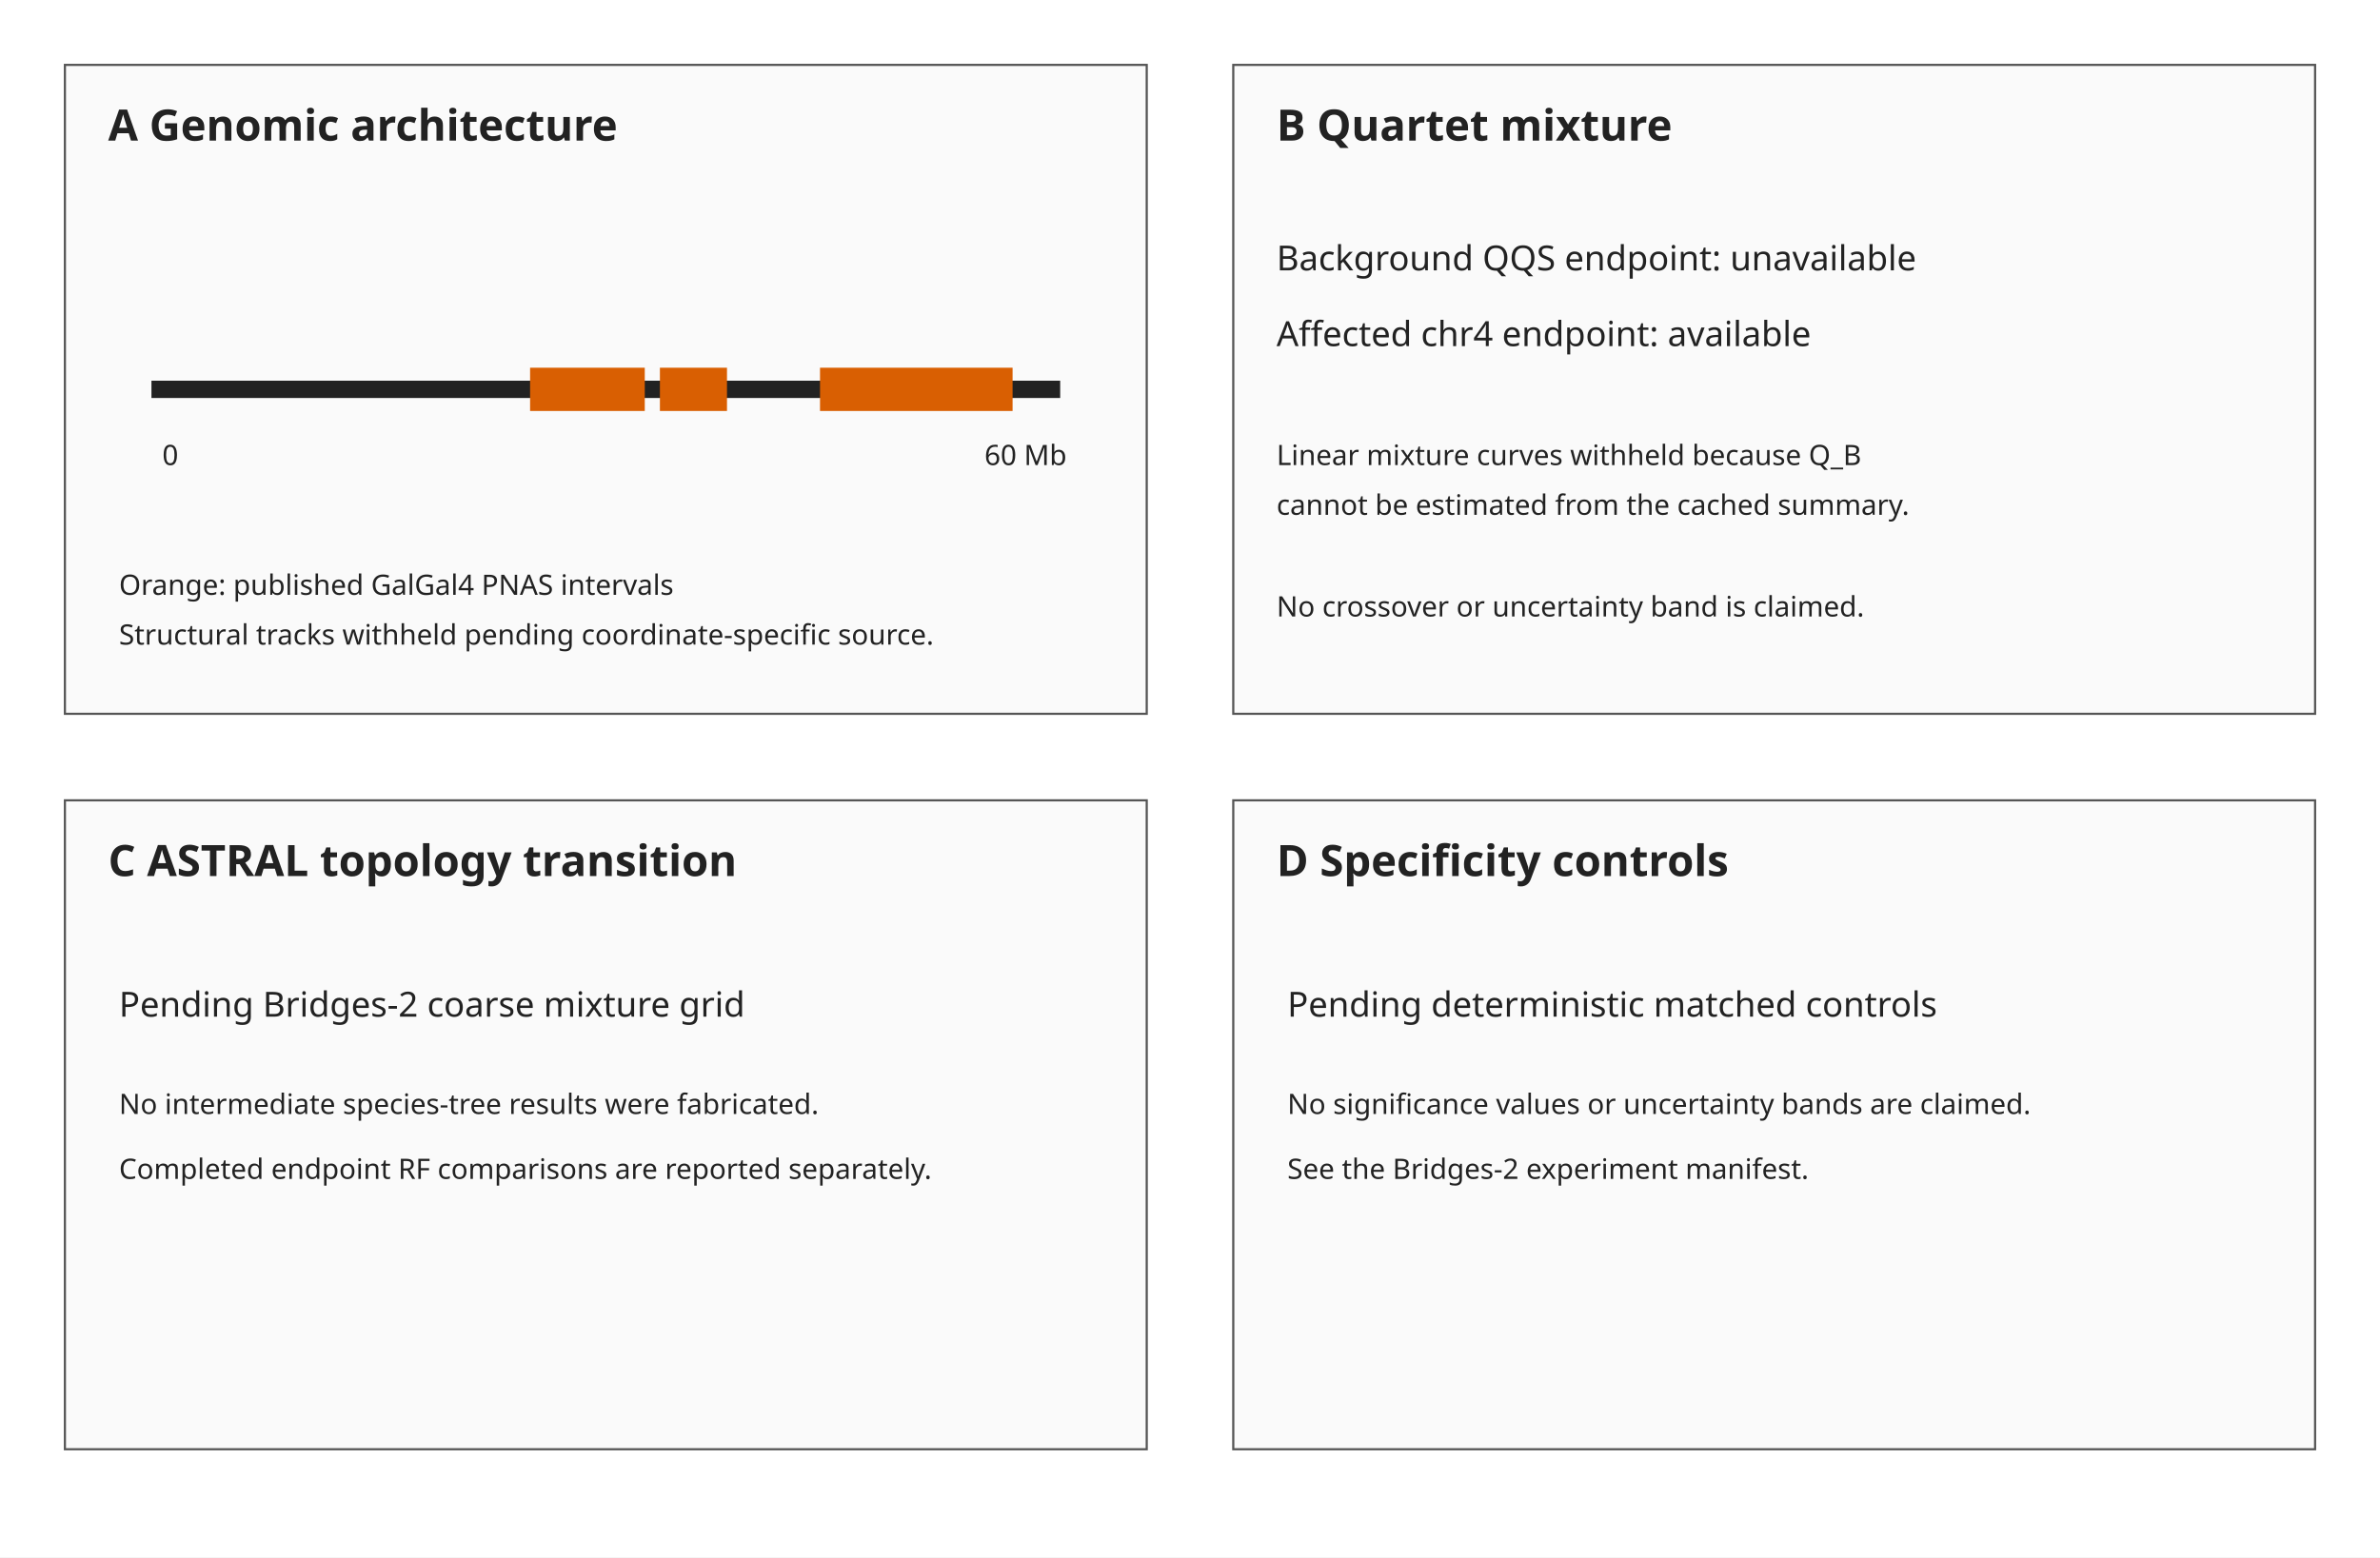
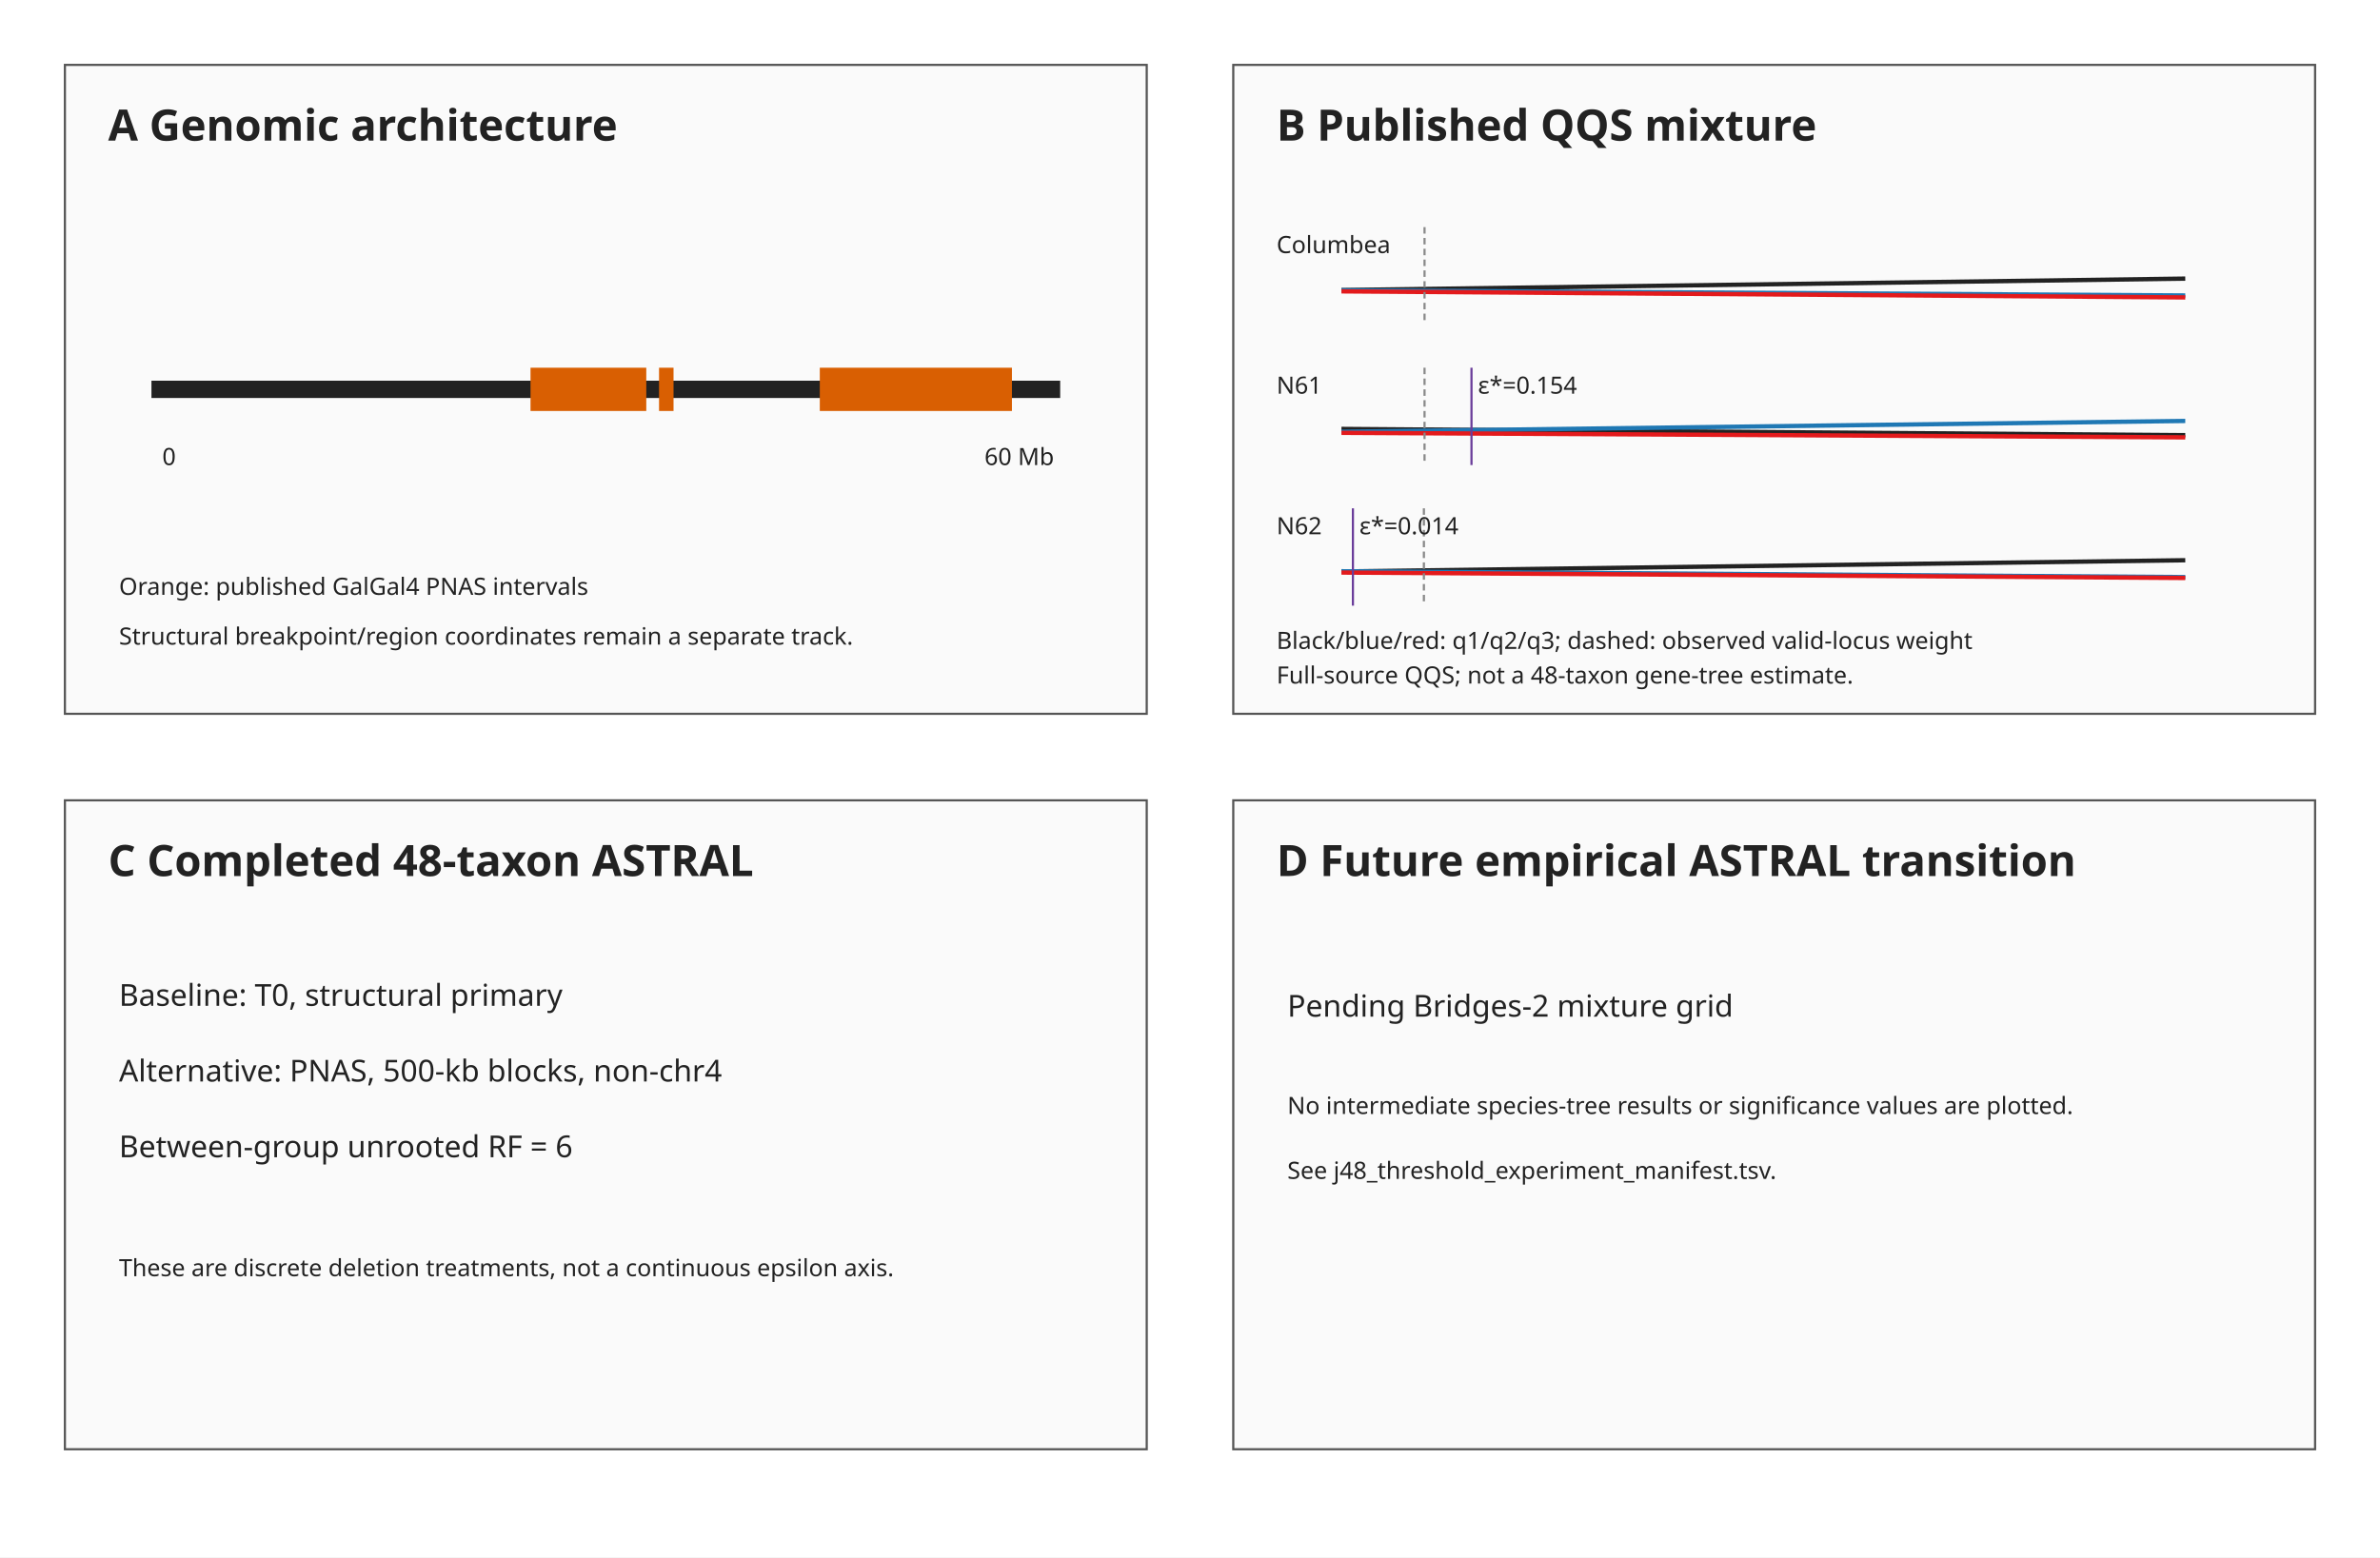
<svg xmlns="http://www.w3.org/2000/svg" width="1100" height="720" viewBox="0 0 1100 720">
  <rect width="1100" height="720" fill="white" />
-   <style>text{font-family:sans-serif;fill:#222} .title{font-size:20px;font-weight:bold}.body{font-size:16px}.small{font-size:13px}</style>
+   <style>text{font-family:sans-serif;fill:#222}.title{font-size:20px;font-weight:bold}.body{font-size:14px}.small{font-size:11px}</style>
  <rect x="30" y="30" width="500" height="300" fill="#fafafa" stroke="#555" />
  <text x="50" y="65" class="title">A  Genomic architecture</text>
  <line x1="70" y1="180" x2="490" y2="180" stroke="#222" stroke-width="8" />
-   <line x1="245" y1="180" x2="298" y2="180" stroke="#d95f02" stroke-width="20" />
-   <line x1="305" y1="180" x2="336" y2="180" stroke="#d95f02" stroke-width="20" />
-   <line x1="379" y1="180" x2="468" y2="180" stroke="#d95f02" stroke-width="20" />
+   <line x1="245.2" y1="180" x2="298.7" y2="180" stroke="#d95f02" stroke-width="20" />
+   <line x1="304.6" y1="180" x2="311.3" y2="180" stroke="#d95f02" stroke-width="20" />
+   <line x1="378.9" y1="180" x2="467.7" y2="180" stroke="#d95f02" stroke-width="20" />
  <text x="75" y="215" class="small">0</text>
  <text x="455" y="215" class="small">60 Mb</text>
  <text x="55" y="275" class="small">Orange: published GalGal4 PNAS intervals</text>
-   <text x="55" y="298" class="small">Structural tracks withheld pending coordinate-specific source.</text>
+   <text x="55" y="298" class="small">Structural breakpoint/region coordinates remain a separate track.</text>
  <rect x="570" y="30" width="500" height="300" fill="#fafafa" stroke="#555" />
-   <text x="590" y="65" class="title">B  Quartet mixture</text>
-   <text x="590" y="125" class="body">Background QQS endpoint: unavailable</text>
-   <text x="590" y="160" class="body">Affected chr4 endpoint: available</text>
-   <text x="590" y="215" class="small">Linear mixture curves withheld because Q_B</text>
-   <text x="590" y="238" class="small">cannot be estimated from the cached summary.</text>
-   <text x="590" y="285" class="small">No crossover or uncertainty band is claimed.</text>
+   <text x="590" y="65" class="title">B  Published QQS mixture</text>
+   <line x1="620" y1="134.1" x2="1010" y2="128.8" stroke="#222222" stroke-width="2" />
+   <line x1="620" y1="134.2" x2="1010" y2="136.6" stroke="#1f78b4" stroke-width="2" />
+   <line x1="620" y1="134.7" x2="1010" y2="137.5" stroke="#e31a1c" stroke-width="2" />
+   <line x1="658.4" y1="105" x2="658.4" y2="150" stroke="#888" stroke-dasharray="3,2" />
+   <text x="590" y="117" class="small">Columbea</text>
+   <line x1="620" y1="198.3" x2="1010" y2="201.2" stroke="#222222" stroke-width="2" />
+   <line x1="620" y1="199.6" x2="1010" y2="194.6" stroke="#1f78b4" stroke-width="2" />
+   <line x1="620" y1="200.1" x2="1010" y2="202.2" stroke="#e31a1c" stroke-width="2" />
+   <line x1="658.4" y1="170" x2="658.4" y2="215" stroke="#888" stroke-dasharray="3,2" />
+   <text x="590" y="182" class="small">N61</text>
+   <line x1="680.1" y1="170" x2="680.1" y2="215" stroke="#6a3d9a" />
+   <text x="683.1" y="182" class="small">ε*=0.154</text>
+   <line x1="620" y1="264.2" x2="1010" y2="259.0" stroke="#222222" stroke-width="2" />
+   <line x1="620" y1="264.1" x2="1010" y2="266.8" stroke="#1f78b4" stroke-width="2" />
+   <line x1="620" y1="264.7" x2="1010" y2="267.2" stroke="#e31a1c" stroke-width="2" />
+   <line x1="658.1" y1="235" x2="658.1" y2="280" stroke="#888" stroke-dasharray="3,2" />
+   <text x="590" y="247" class="small">N62</text>
+   <line x1="625.3" y1="235" x2="625.3" y2="280" stroke="#6a3d9a" />
+   <text x="628.3" y="247" class="small">ε*=0.014</text>
+   <text x="590" y="300" class="small">Black/blue/red: q1/q2/q3; dashed: observed valid-locus weight</text>
+   <text x="590" y="316" class="small">Full-source QQS; not a 48-taxon gene-tree estimate.</text>
  <rect x="30" y="370" width="500" height="300" fill="#fafafa" stroke="#555" />
-   <text x="50" y="405" class="title">C  ASTRAL topology transition</text>
-   <text x="55" y="470" class="body">Pending Bridges-2 coarse mixture grid</text>
-   <text x="55" y="515" class="small">No intermediate species-tree results were fabricated.</text>
-   <text x="55" y="545" class="small">Completed endpoint RF comparisons are reported separately.</text>
+   <text x="50" y="405" class="title">C  Completed 48-taxon ASTRAL</text>
+   <text x="55" y="465" class="body">Baseline: T0, structural primary</text>
+   <text x="55" y="500" class="body">Alternative: PNAS, 500-kb blocks, non-chr4</text>
+   <text x="55" y="535" class="body">Between-group unrooted RF = 6</text>
+   <text x="55" y="590" class="small">These are discrete deletion treatments, not a continuous epsilon axis.</text>
  <rect x="570" y="370" width="500" height="300" fill="#fafafa" stroke="#555" />
-   <text x="590" y="405" class="title">D  Specificity controls</text>
-   <text x="595" y="470" class="body">Pending deterministic matched controls</text>
-   <text x="595" y="515" class="small">No significance values or uncertainty bands are claimed.</text>
-   <text x="595" y="545" class="small">See the Bridges-2 experiment manifest.</text>
+   <text x="590" y="405" class="title">D  Future empirical ASTRAL transition</text>
+   <text x="595" y="470" class="body">Pending Bridges-2 mixture grid</text>
+   <text x="595" y="515" class="small">No intermediate species-tree results or significance values are plotted.</text>
+   <text x="595" y="545" class="small">See j48_threshold_experiment_manifest.tsv.</text>
</svg>
